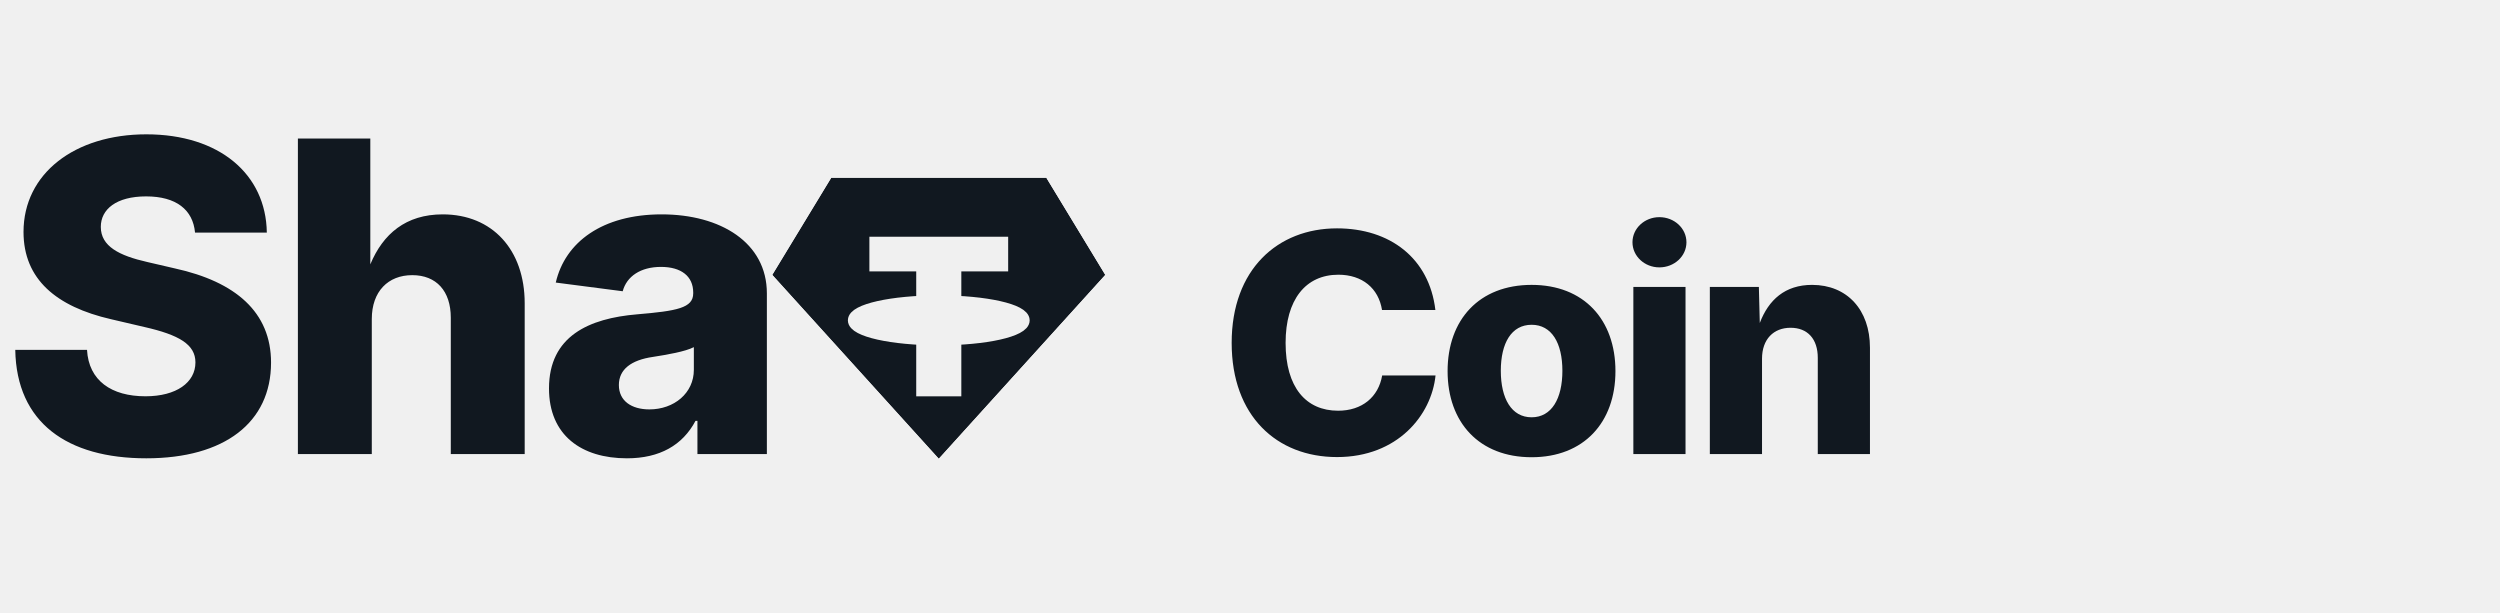
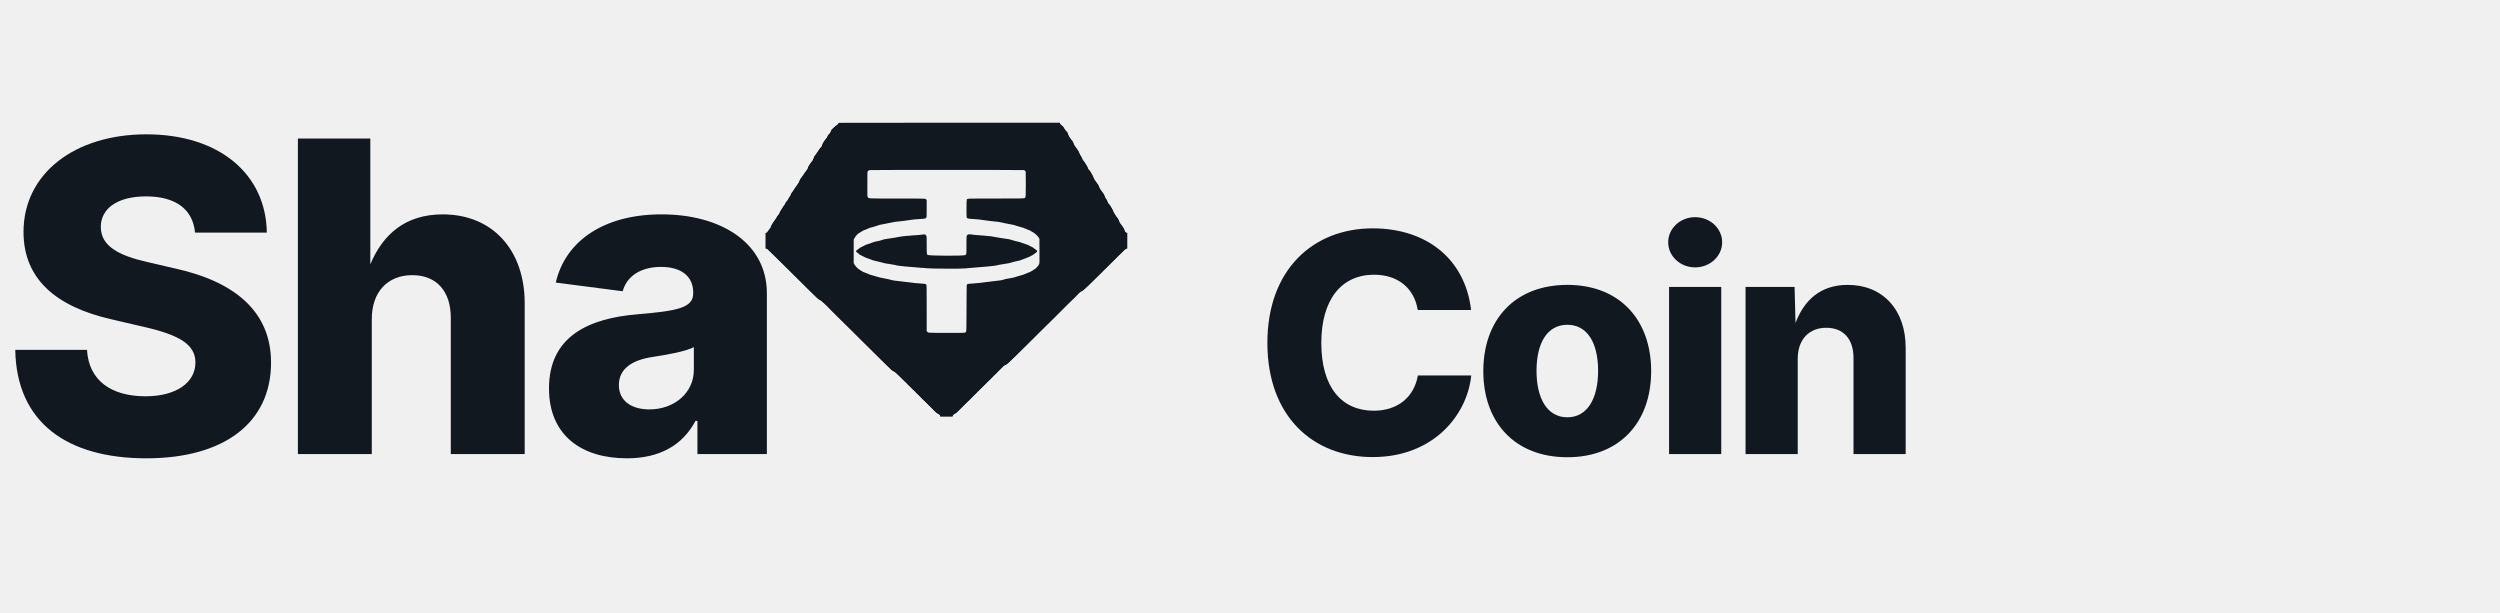
<svg xmlns="http://www.w3.org/2000/svg" viewBox="0 0 980 240" width="980" height="240" role="img" aria-label="ShaT Coin">
  <style>.s{font:800 170px Inter,"Helvetica Neue",Arial,sans-serif;letter-spacing:-5px}.c{font:800 120px Inter,"Helvetica Neue",Arial,sans-serif;letter-spacing:-4px}</style>
  <text class="s" x="0" y="178" fill="#111820">Sha</text>
-   <g transform="translate(300 52) scale(1.36)">
-     <mask id="dmblack">
-       <path d="M19 13 H81 L98 41 L50 94 L2 41 Z" fill="#fff" />
-       <path d="M30 30 H70 V40 H56.5 V48.6 C66.8 49.2 74.5 51.4 74.5 54.1 C74.5 56.8 66.8 59.0 56.5 59.6 V76 H43.5 V59.6 C33.2 59.0 25.5 56.8 25.5 54.1 C25.5 51.4 33.2 49.2 43.5 48.6 V40 H30 Z" fill="#000" />
-       <ellipse cx="50" cy="54.1" rx="24.5" ry="5.5" fill="none" stroke="#000" stroke-width="3.4" />
+   <g transform="translate(300 48) scale(0.071)">
+     <mask id="mwblack">
+       <g transform="translate(0,1625) scale(0.1,-0.1)" fill="#fff">
+         <path d="M4037 16243 c-4 -3 -7 -16 -7 -28 0 -35 -35 -71 -126 -131 -46 -30 -98 -72 -114 -92 -16 -20 -54 -57 -85 -81 -55 -44 -81 -85 -120 -193 -9 -26 -31 -60 -48 -75 -74 -66 -93 -92 -116 -158 -19 -53 -39 -84 -88 -138 -35 -38 -71 -83 -79 -99 -9 -17 -35 -58 -58 -92 -25 -37 -53 -96 -70 -151 -26 -82 -33 -95 -87 -145 -36 -35 -71 -81 -94 -124 -20 -38 -75 -121 -123 -184 -125 -164 -138 -185 -172 -287 -25 -76 -41 -104 -86 -156 -31 -35 -67 -84 -82 -109 -14 -25 -40 -63 -57 -85 -41 -52 -57 -83 -89 -181 -20 -62 -36 -89 -67 -120 -22 -21 -59 -70 -81 -107 -21 -37 -52 -82 -67 -100 -16 -18 -53 -70 -83 -117 -30 -47 -73 -106 -95 -132 -26 -30 -49 -71 -63 -115 -30 -89 -51 -130 -95 -183 -20 -24 -48 -66 -62 -94 -14 -27 -47 -72 -73 -100 -26 -28 -63 -83 -83 -121 -19 -39 -55 -93 -80 -120 -49 -56 -67 -86 -91 -160 -9 -28 -35 -73 -57 -100 -23 -28 -59 -87 -80 -133 -28 -59 -52 -95 -88 -128 -39 -36 -56 -62 -77 -118 -19 -48 -43 -87 -75 -121 -26 -28 -65 -87 -87 -133 -23 -45 -59 -103 -81 -128 -23 -27 -48 -70 -60 -106 -27 -80 -64 -142 -101 -168 -18 -13 -44 -51 -66 -98 -20 -42 -56 -98 -79 -125 -24 -26 -58 -73 -75 -105 -18 -31 -55 -87 -82 -124 -28 -38 -59 -96 -72 -135 -31 -91 -46 -118 -99 -180 -25 -29 -61 -79 -81 -110 -38 -63 -54 -77 -104 -88 l-32 -7 0 -438 0 -438 37 -7 c21 -3 48 -12 61 -19 18 -10 680 -661 1653 -1626 80 -80 366 -363 635 -630 502 -498 542 -535 640 -572 53 -20 415 -356 559 -519 17 -19 52 -54 78 -79 26 -25 98 -96 160 -158 62 -62 123 -124 137 -138 37 -37 802 -791 937 -925 65 -63 134 -132 153 -153 19 -21 211 -212 427 -425 216 -212 640 -631 942 -931 543 -537 552 -546 640 -590 97 -50 156 -99 344 -288 242 -243 365 -362 374 -362 5 0 23 -22 42 -48 19 -27 56 -64 83 -83 26 -19 61 -53 78 -76 16 -23 52 -57 78 -77 27 -19 62 -54 78 -77 16 -23 52 -59 81 -81 30 -21 65 -56 79 -78 14 -22 50 -57 79 -79 29 -22 66 -57 81 -78 15 -21 49 -55 76 -76 27 -21 65 -60 84 -87 20 -28 40 -50 46 -50 9 0 334 -317 398 -387 14 -16 45 -46 69 -68 24 -22 58 -56 75 -75 17 -19 51 -52 75 -75 24 -22 73 -70 110 -107 42 -43 89 -78 131 -98 85 -42 119 -75 126 -122 l7 -38 347 0 347 0 7 38 c7 47 41 80 126 122 42 20 89 55 131 98 37 37 86 85 110 107 24 23 58 56 75 75 17 19 51 53 75 75 24 22 55 52 69 68 64 70 389 387 398 387 6 0 26 22 46 50 19 27 57 66 84 87 27 21 61 55 76 76 15 21 52 56 81 78 29 22 65 57 79 79 14 22 49 57 79 78 29 22 65 58 81 81 16 23 51 58 78 77 26 20 62 54 78 77 17 23 52 57 78 76 27 19 64 56 83 82 18 26 48 57 66 69 18 12 58 51 89 86 30 35 69 72 86 81 16 10 45 39 63 65 19 26 56 64 83 85 27 21 61 55 77 76 15 22 49 55 76 74 26 19 64 56 83 84 20 27 58 65 85 84 26 19 60 53 74 74 15 22 46 53 71 70 24 17 64 57 88 88 38 50 54 62 123 91 108 45 161 91 551 476 184 182 512 505 727 717 216 213 408 404 427 425 19 21 88 90 153 153 135 134 900 888 937 925 14 14 75 76 137 138 62 62 134 133 160 158 26 25 62 60 78 79 63 70 663 659 689 677 16 10 45 41 67 70 21 29 58 66 82 84 24 17 60 53 79 79 29 39 54 57 120 89 144 69 125 51 2039 1951 402 399 410 406 472 416 l37 7 0 439 0 439 -27 6 c-74 15 -101 45 -129 144 -22 73 -48 123 -88 168 -19 20 -47 60 -64 89 -17 28 -51 76 -75 106 -25 31 -54 81 -66 114 -12 32 -28 76 -36 99 -9 23 -30 59 -49 80 -98 116 -216 304 -250 398 -19 53 -50 118 -70 144 -19 27 -49 78 -65 113 -20 44 -47 81 -87 120 -54 50 -63 64 -92 150 -24 68 -45 109 -77 147 -32 39 -52 76 -70 133 -31 101 -47 131 -95 183 -20 22 -47 59 -58 81 -11 22 -43 66 -70 97 -30 34 -59 80 -71 115 -12 32 -28 77 -37 100 -8 23 -25 55 -37 72 -12 17 -60 83 -107 146 -111 152 -125 175 -156 269 -15 43 -46 107 -70 142 -24 35 -57 93 -73 129 -21 46 -47 82 -86 118 -47 44 -59 64 -80 125 -30 88 -39 106 -82 158 -19 23 -47 69 -63 103 -16 33 -53 86 -81 117 -50 55 -66 85 -103 187 -10 26 -36 71 -59 99 -27 34 -54 88 -78 155 -33 90 -51 120 -152 256 -129 173 -133 179 -173 296 -24 71 -39 96 -89 151 -34 36 -76 91 -94 120 -18 30 -48 79 -66 108 -18 29 -45 90 -59 137 -24 77 -31 88 -81 131 -36 32 -66 70 -91 118 -55 105 -95 154 -182 222 -66 52 -78 66 -86 102 l-10 42 -6111 0 c-3362 0 -6115 -3 -6118 -7z" />
+       </g>
+       <g transform="translate(0,1625) scale(0.1,-0.1)" fill="#000">
+         <path d="M5773 13620 c-61 -13 -100 -36 -120 -73 -17 -30 -18 -80 -18 -697 l0 -665 25 -50 c46 -91 -90 -84 1630 -85 1636 -1 1556 2 1597 -59 l23 -34 0 -447 c0 -488 -1 -498 -38 -535 -37 -37 -77 -44 -323 -55 -231 -10 -448 -34 -699 -76 -80 -13 -194 -29 -255 -35 -428 -42 -495 -52 -734 -105 -135 -30 -300 -63 -366 -74 -169 -28 -209 -38 -305 -76 -47 -18 -165 -54 -263 -79 -189 -49 -211 -56 -269 -92 -20 -12 -89 -41 -154 -63 -84 -29 -133 -53 -177 -85 -33 -25 -84 -57 -112 -70 -107 -51 -215 -162 -290 -300 l-44 -81 -1 -647 -2 -648 49 -86 c56 -99 171 -219 262 -273 106 -63 115 -69 164 -105 31 -22 86 -46 150 -66 56 -17 141 -51 189 -75 57 -29 128 -53 210 -73 67 -16 168 -45 223 -65 118 -42 315 -88 473 -111 62 -8 152 -27 200 -41 133 -39 280 -72 347 -78 207 -20 644 -71 780 -91 213 -31 425 -53 680 -69 235 -15 267 -23 291 -81 12 -29 14 -227 14 -1283 l0 -1249 23 -34 c52 -79 -19 -74 1082 -77 1105 -3 1026 -8 1069 74 21 39 21 53 26 1305 5 1247 5 1267 25 1289 34 38 51 41 328 60 308 22 501 41 632 64 50 8 232 31 405 50 488 55 553 64 632 91 115 40 174 53 329 75 184 27 295 53 433 102 61 22 166 53 233 69 81 19 152 43 210 72 49 24 126 57 173 72 98 32 154 58 193 91 15 13 65 43 110 66 118 61 267 217 306 322 20 55 21 69 18 723 l-2 668 -29 52 c-49 88 -208 243 -296 288 -41 21 -100 57 -132 80 -37 28 -86 52 -145 70 -48 16 -132 50 -185 76 -74 36 -139 57 -266 88 -92 22 -190 50 -217 62 -101 44 -160 59 -323 84 -92 14 -241 43 -332 65 -293 69 -340 76 -805 120 -60 6 -175 21 -255 34 -247 41 -466 65 -695 76 -276 13 -314 24 -338 92 -16 45 -10 943 6 974 35 68 -68 64 1618 64 1617 0 1559 -2 1600 46 39 46 41 75 43 737 1 353 -2 660 -7 682 -11 55 -49 92 -109 104 -60 13 -8430 13 -8495 1z m5644 -3561 c52 -11 183 -23 610 -54 354 -26 551 -51 727 -91 59 -14 161 -32 225 -40 64 -8 134 -19 156 -24 22 -5 114 -18 205 -30 134 -18 184 -29 270 -61 58 -22 161 -51 229 -65 181 -36 235 -51 339 -95 51 -21 141 -53 200 -70 110 -32 150 -49 226 -97 24 -16 72 -39 107 -53 39 -15 83 -43 118 -75 31 -28 75 -61 98 -72 106 -54 106 -129 1 -183 -23 -12 -62 -40 -88 -65 -26 -24 -82 -60 -131 -82 -46 -21 -106 -53 -134 -71 -28 -17 -115 -52 -195 -78 -79 -25 -172 -60 -206 -78 -34 -18 -88 -39 -121 -45 -238 -50 -381 -84 -458 -110 -128 -42 -195 -56 -415 -85 -107 -14 -244 -37 -305 -51 -60 -14 -137 -32 -170 -40 -81 -18 -693 -75 -1125 -104 -85 -6 -162 -13 -171 -16 -9 -2 -88 -9 -175 -14 -88 -6 -186 -15 -219 -20 -136 -23 -1901 -15 -2074 10 -85 12 -169 19 -185 17 -17 -3 -85 1 -151 8 -66 8 -226 21 -355 30 -359 25 -857 72 -935 89 -38 9 -103 25 -144 36 -40 11 -173 34 -295 51 -266 37 -320 47 -456 92 -58 19 -188 51 -290 71 -150 30 -203 46 -280 81 -52 24 -146 58 -208 76 -76 22 -139 48 -195 81 -45 26 -113 60 -152 76 -53 20 -85 41 -131 87 -33 33 -81 72 -107 87 -73 42 -65 89 23 133 19 9 60 41 90 71 44 42 75 61 152 93 53 21 117 53 142 70 53 37 66 42 218 87 66 19 158 52 206 73 103 47 124 52 311 86 93 17 174 38 227 60 84 35 164 52 364 80 279 38 462 68 555 91 124 30 378 59 685 79 364 23 496 34 608 50 178 26 210 18 252 -66 19 -36 20 -61 21 -501 0 -498 2 -515 52 -552 72 -53 2014 -60 2087 -7 55 40 55 37 56 551 1 512 2 518 54 565 38 34 140 40 257 14z" />
+       </g>
    </mask>
-     <path d="M19 13 H81 L98 41 L50 94 L2 41 Z" fill="#111820" mask="url(#dmblack)" />
+     <g mask="url(#mwblack)">
+       <g transform="translate(0,1625) scale(0.1,-0.1)" fill="#111820">
+         <path d="M4037 16243 c-4 -3 -7 -16 -7 -28 0 -35 -35 -71 -126 -131 -46 -30 -98 -72 -114 -92 -16 -20 -54 -57 -85 -81 -55 -44 -81 -85 -120 -193 -9 -26 -31 -60 -48 -75 -74 -66 -93 -92 -116 -158 -19 -53 -39 -84 -88 -138 -35 -38 -71 -83 -79 -99 -9 -17 -35 -58 -58 -92 -25 -37 -53 -96 -70 -151 -26 -82 -33 -95 -87 -145 -36 -35 -71 -81 -94 -124 -20 -38 -75 -121 -123 -184 -125 -164 -138 -185 -172 -287 -25 -76 -41 -104 -86 -156 -31 -35 -67 -84 -82 -109 -14 -25 -40 -63 -57 -85 -41 -52 -57 -83 -89 -181 -20 -62 -36 -89 -67 -120 -22 -21 -59 -70 -81 -107 -21 -37 -52 -82 -67 -100 -16 -18 -53 -70 -83 -117 -30 -47 -73 -106 -95 -132 -26 -30 -49 -71 -63 -115 -30 -89 -51 -130 -95 -183 -20 -24 -48 -66 -62 -94 -14 -27 -47 -72 -73 -100 -26 -28 -63 -83 -83 -121 -19 -39 -55 -93 -80 -120 -49 -56 -67 -86 -91 -160 -9 -28 -35 -73 -57 -100 -23 -28 -59 -87 -80 -133 -28 -59 -52 -95 -88 -128 -39 -36 -56 -62 -77 -118 -19 -48 -43 -87 -75 -121 -26 -28 -65 -87 -87 -133 -23 -45 -59 -103 -81 -128 -23 -27 -48 -70 -60 -106 -27 -80 -64 -142 -101 -168 -18 -13 -44 -51 -66 -98 -20 -42 -56 -98 -79 -125 -24 -26 -58 -73 -75 -105 -18 -31 -55 -87 -82 -124 -28 -38 -59 -96 -72 -135 -31 -91 -46 -118 -99 -180 -25 -29 -61 -79 -81 -110 -38 -63 -54 -77 -104 -88 l-32 -7 0 -438 0 -438 37 -7 c21 -3 48 -12 61 -19 18 -10 680 -661 1653 -1626 80 -80 366 -363 635 -630 502 -498 542 -535 640 -572 53 -20 415 -356 559 -519 17 -19 52 -54 78 -79 26 -25 98 -96 160 -158 62 -62 123 -124 137 -138 37 -37 802 -791 937 -925 65 -63 134 -132 153 -153 19 -21 211 -212 427 -425 216 -212 640 -631 942 -931 543 -537 552 -546 640 -590 97 -50 156 -99 344 -288 242 -243 365 -362 374 -362 5 0 23 -22 42 -48 19 -27 56 -64 83 -83 26 -19 61 -53 78 -76 16 -23 52 -57 78 -77 27 -19 62 -54 78 -77 16 -23 52 -59 81 -81 30 -21 65 -56 79 -78 14 -22 50 -57 79 -79 29 -22 66 -57 81 -78 15 -21 49 -55 76 -76 27 -21 65 -60 84 -87 20 -28 40 -50 46 -50 9 0 334 -317 398 -387 14 -16 45 -46 69 -68 24 -22 58 -56 75 -75 17 -19 51 -52 75 -75 24 -22 73 -70 110 -107 42 -43 89 -78 131 -98 85 -42 119 -75 126 -122 l7 -38 347 0 347 0 7 38 c7 47 41 80 126 122 42 20 89 55 131 98 37 37 86 85 110 107 24 23 58 56 75 75 17 19 51 53 75 75 24 22 55 52 69 68 64 70 389 387 398 387 6 0 26 22 46 50 19 27 57 66 84 87 27 21 61 55 76 76 15 21 52 56 81 78 29 22 65 57 79 79 14 22 49 57 79 78 29 22 65 58 81 81 16 23 51 58 78 77 26 20 62 54 78 77 17 23 52 57 78 76 27 19 64 56 83 82 18 26 48 57 66 69 18 12 58 51 89 86 30 35 69 72 86 81 16 10 45 39 63 65 19 26 56 64 83 85 27 21 61 55 77 76 15 22 49 55 76 74 26 19 64 56 83 84 20 27 58 65 85 84 26 19 60 53 74 74 15 22 46 53 71 70 24 17 64 57 88 88 38 50 54 62 123 91 108 45 161 91 551 476 184 182 512 505 727 717 216 213 408 404 427 425 19 21 88 90 153 153 135 134 900 888 937 925 14 14 75 76 137 138 62 62 134 133 160 158 26 25 62 60 78 79 63 70 663 659 689 677 16 10 45 41 67 70 21 29 58 66 82 84 24 17 60 53 79 79 29 39 54 57 120 89 144 69 125 51 2039 1951 402 399 410 406 472 416 l37 7 0 439 0 439 -27 6 c-74 15 -101 45 -129 144 -22 73 -48 123 -88 168 -19 20 -47 60 -64 89 -17 28 -51 76 -75 106 -25 31 -54 81 -66 114 -12 32 -28 76 -36 99 -9 23 -30 59 -49 80 -98 116 -216 304 -250 398 -19 53 -50 118 -70 144 -19 27 -49 78 -65 113 -20 44 -47 81 -87 120 -54 50 -63 64 -92 150 -24 68 -45 109 -77 147 -32 39 -52 76 -70 133 -31 101 -47 131 -95 183 -20 22 -47 59 -58 81 -11 22 -43 66 -70 97 -30 34 -59 80 -71 115 -12 32 -28 77 -37 100 -8 23 -25 55 -37 72 -12 17 -60 83 -107 146 -111 152 -125 175 -156 269 -15 43 -46 107 -70 142 -24 35 -57 93 -73 129 -21 46 -47 82 -86 118 -47 44 -59 64 -80 125 -30 88 -39 106 -82 158 -19 23 -47 69 -63 103 -16 33 -53 86 -81 117 -50 55 -66 85 -103 187 -10 26 -36 71 -59 99 -27 34 -54 88 -78 155 -33 90 -51 120 -152 256 -129 173 -133 179 -173 296 -24 71 -39 96 -89 151 -34 36 -76 91 -94 120 -18 30 -48 79 -66 108 -18 29 -45 90 -59 137 -24 77 -31 88 -81 131 -36 32 -66 70 -91 118 -55 105 -95 154 -182 222 -66 52 -78 66 -86 102 l-10 42 -6111 0 c-3362 0 -6115 -3 -6118 -7z" />
+       </g>
+     </g>
  </g>
-   <text class="c" x="478" y="178" fill="#111820">Coin</text>
+   <text class="c" x="492" y="178" fill="#111820">Coin</text>
</svg>
